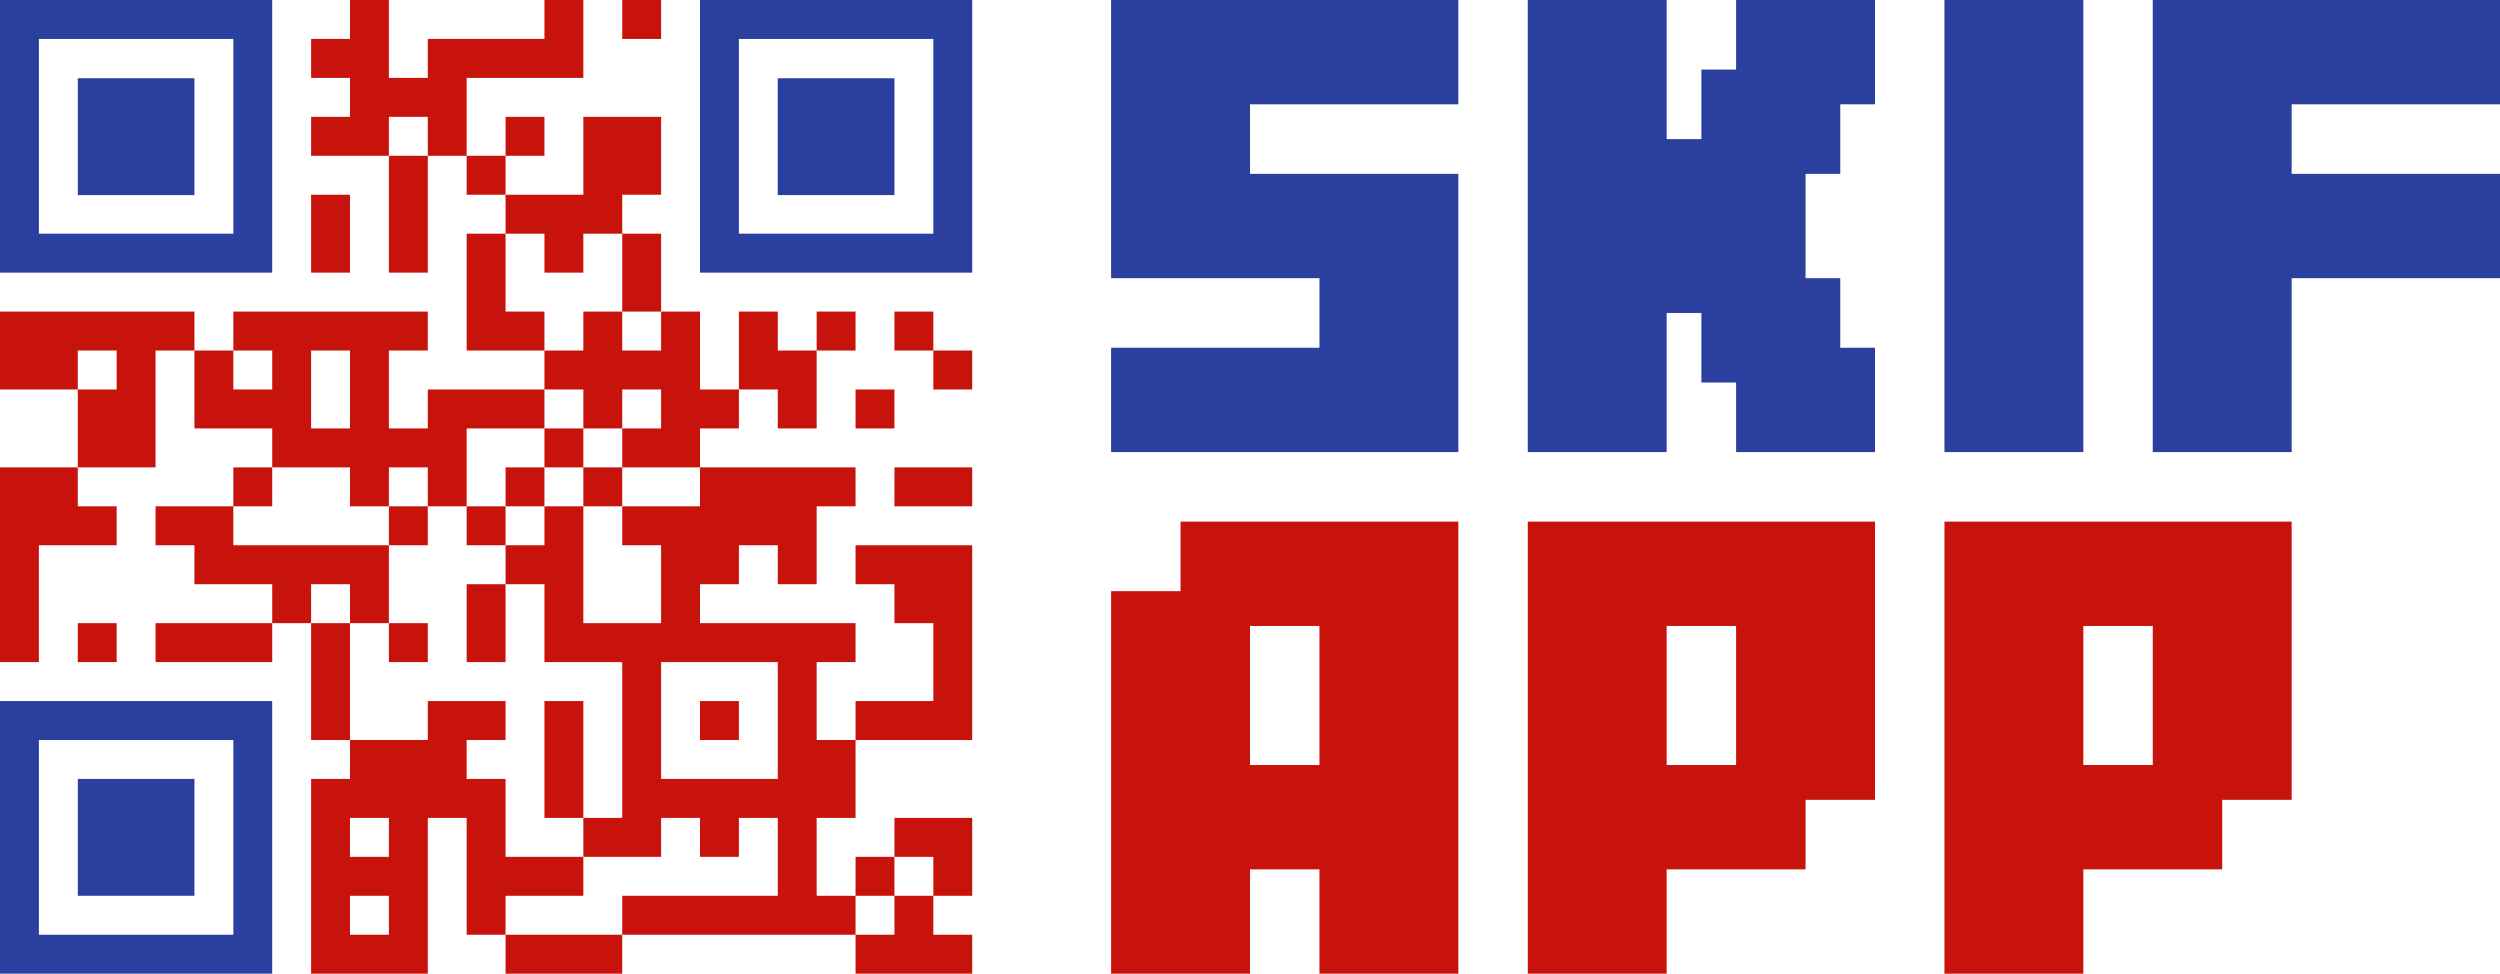
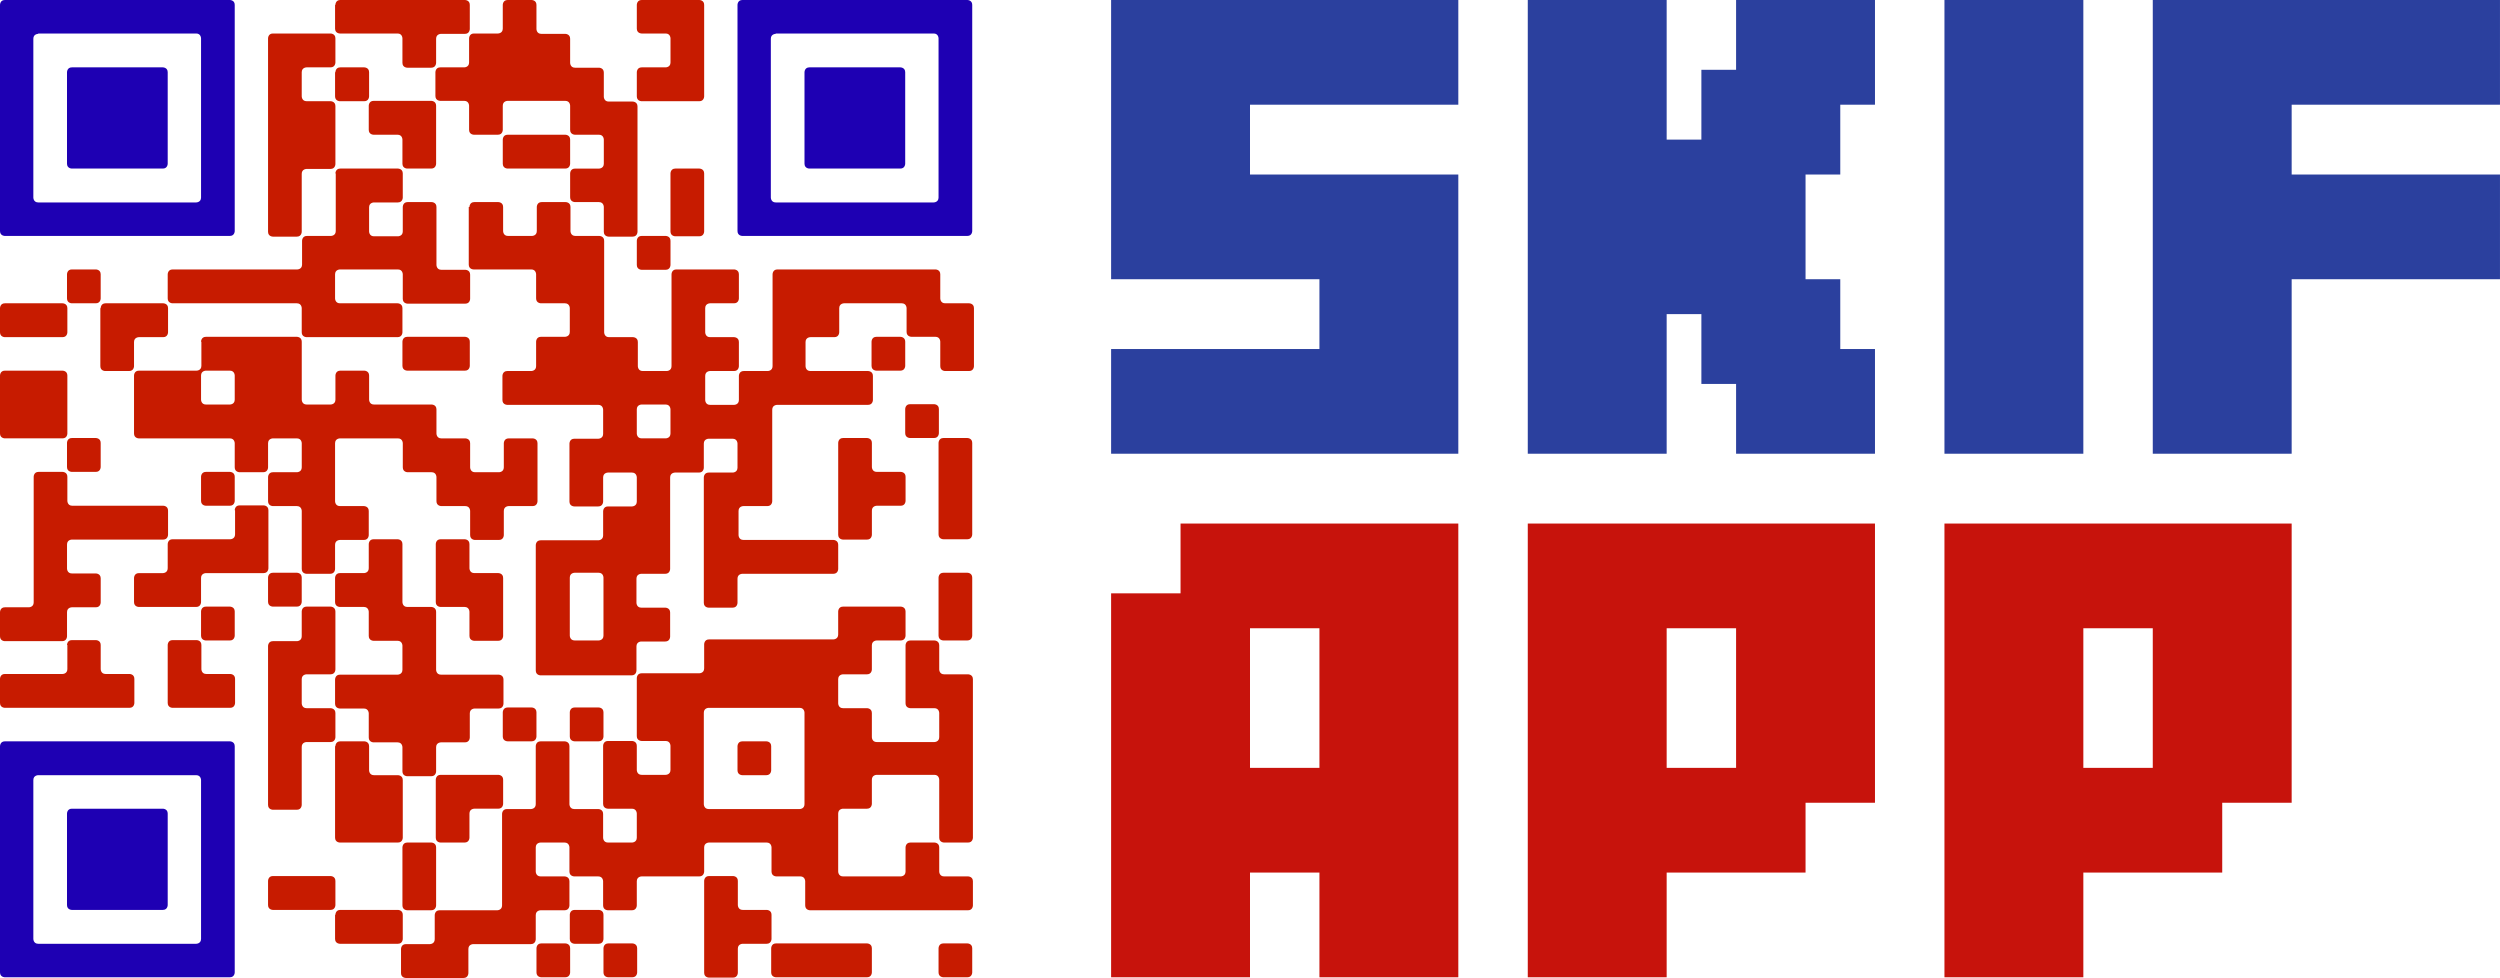
- <svg xmlns="http://www.w3.org/2000/svg" width="95" height="37" viewBox="0 0 95 37" fill="none">
-   <path d="M42.222 10.571H50.139V13.214H42.222V17.179H55.417V6.607H47.5V3.964H55.417V0H42.222V10.571Z" fill="#2B409E" />
-   <path d="M79.167 0H73.889V17.179H79.167V0Z" fill="#2B409E" />
-   <path d="M65.972 2.643H64.653V5.286H63.333V0H58.055V17.179H63.333V11.893H64.653V14.536H65.972V17.179H71.25V13.214H69.93V10.571H68.611V6.607H69.93V3.964H71.25V0H65.972V2.643Z" fill="#2B409E" />
-   <path d="M95 3.964V0H81.805V17.179H87.083V10.571H95V6.607H87.083V3.964H95Z" fill="#2B409E" />
-   <path d="M44.861 19.821V22.464H42.222V37H47.5V33.036H50.139V37H55.417V19.821H44.861ZM47.5 29.071V23.786H50.139V29.071H47.5Z" fill="#C7130C" />
-   <path d="M58.055 37H63.333V33.036H68.611V30.393H71.25V19.821H58.055V37ZM65.972 29.071H63.333V23.786H65.972V29.071Z" fill="#C7130C" />
-   <path d="M73.889 19.821V37H79.167V33.036H84.445V30.393H87.083V19.821H73.889ZM81.806 29.071H79.167V23.786H81.806V29.071Z" fill="#C7130C" />
-   <path d="M25.122 0H23.645V1.48H25.122V0Z" fill="#C7130C" />
-   <path d="M17.733 2.96H19.211H20.689H22.167V1.48V0H20.689V1.48H19.211H17.733H16.256V2.96H14.778V1.48V0H13.3V1.48H11.822V2.96H13.3V4.44H11.822V5.92H13.3H14.778V4.44H16.256V5.92H17.733V4.44V2.96Z" fill="#C7130C" />
-   <path d="M20.689 4.44H19.211V5.92H20.689V4.44Z" fill="#C7130C" />
-   <path d="M14.778 7.4V8.88V10.36H16.256V8.88V7.4V5.92H14.778V7.4Z" fill="#C7130C" />
-   <path d="M19.211 5.92H17.733V7.4H19.211V5.92Z" fill="#C7130C" />
-   <path d="M13.3 8.88V7.4H11.822V8.88V10.36H13.3V8.88Z" fill="#C7130C" />
-   <path d="M20.689 10.36H22.167V8.88H23.645V7.4H25.122V5.92V4.44H23.645H22.167V5.92V7.4H20.689H19.211V8.88H20.689V10.36Z" fill="#C7130C" />
-   <path d="M23.645 11.84H25.122V10.36V8.88H23.645V10.36V11.84Z" fill="#C7130C" />
-   <path d="M5.911 11.84H4.433H2.956H1.478H0V13.32V14.8H1.478H2.956V13.32H4.433V14.8H2.956V16.28V17.76H4.433H5.911V16.28V14.8V13.32H7.389V11.84H5.911Z" fill="#C7130C" />
-   <path d="M19.211 11.84V10.36V8.88H17.733V10.36V11.84V13.32H19.211H20.689V11.84H19.211Z" fill="#C7130C" />
-   <path d="M32.511 11.84H31.033V13.32H32.511V11.84Z" fill="#C7130C" />
-   <path d="M35.467 11.84H33.989V13.32H35.467V11.84Z" fill="#C7130C" />
-   <path d="M36.944 13.32H35.467V14.8H36.944V13.32Z" fill="#C7130C" />
-   <path d="M22.167 16.28H23.645V14.8H25.122V16.28H23.645V17.76H25.122H26.6V16.28H28.078V14.8H26.6V13.32V11.84H25.122V13.32H23.645V11.84H22.167V13.32H20.689V14.8H22.167V16.28Z" fill="#C7130C" />
-   <path d="M29.556 16.28H31.033V14.8V13.32H29.556V11.84H28.078V13.32V14.8H29.556V16.28Z" fill="#C7130C" />
-   <path d="M33.989 14.8H32.511V16.28H33.989V14.8Z" fill="#C7130C" />
-   <path d="M13.3 17.76V19.24H14.778V17.76H16.256V19.24H17.733V17.76V16.28H19.211H20.689V14.8H19.211H17.733H16.256V16.28H14.778V14.8V13.32H16.256V11.84H14.778H13.3H11.822H10.345H8.867V13.32H10.345V14.8H8.867V13.32H7.389V14.8V16.28H8.867H10.345V17.76H11.822H13.3ZM11.822 14.8V13.32H13.3V14.8V16.28H11.822V14.8Z" fill="#C7130C" />
-   <path d="M22.167 16.28H20.689V17.76H22.167V16.28Z" fill="#C7130C" />
-   <path d="M0 17.76V19.24V20.72V22.2V23.68V25.16H1.478V23.68V22.2V20.72H2.956H4.433V19.24H2.956V17.76H1.478H0Z" fill="#C7130C" />
-   <path d="M10.345 17.76H8.867V19.24H10.345V17.76Z" fill="#C7130C" />
-   <path d="M20.689 17.76H19.211V19.24H20.689V17.76Z" fill="#C7130C" />
-   <path d="M23.645 17.76H22.167V19.24H23.645V17.76Z" fill="#C7130C" />
-   <path d="M33.989 17.76V19.24H35.467H36.944V17.76H35.467H33.989Z" fill="#C7130C" />
-   <path d="M16.256 19.24H14.778V20.72H16.256V19.24Z" fill="#C7130C" />
-   <path d="M19.211 19.24H17.733V20.72H19.211V19.24Z" fill="#C7130C" />
-   <path d="M13.3 22.2V23.68H14.778V22.2V20.72H13.3H11.822H10.345H8.867V19.24H7.389H5.911V20.72H7.389V22.2H8.867H10.345V23.68H11.822V22.2H13.3Z" fill="#C7130C" />
-   <path d="M33.989 20.72H32.511V22.2H33.989V23.68H35.467V25.16V26.64H33.989H32.511V28.12H33.989H35.467H36.944V26.64V25.16V23.68V22.2V20.72H35.467H33.989Z" fill="#C7130C" />
-   <path d="M17.733 23.68V25.16H19.211V23.68V22.2H17.733V23.68Z" fill="#C7130C" />
-   <path d="M4.433 23.68H2.956V25.16H4.433V23.68Z" fill="#C7130C" />
-   <path d="M7.389 23.68H5.911V25.16H7.389H8.867H10.345V23.68H8.867H7.389Z" fill="#C7130C" />
-   <path d="M16.256 23.68H14.778V25.16H16.256V23.68Z" fill="#C7130C" />
-   <path d="M13.3 25.16V23.68H11.822V25.16V26.64V28.12H13.3V26.64V25.16Z" fill="#C7130C" />
-   <path d="M28.078 26.64H26.6V28.12H28.078V26.64Z" fill="#C7130C" />
-   <path d="M31.033 26.64V25.16H32.511V23.68H31.033H29.556H28.078H26.6V22.2H28.078V20.72H29.556V22.2H31.033V20.72V19.24H32.511V17.76H31.033H29.556H28.078H26.6V19.24H25.122H23.645V20.72H25.122V22.2V23.68H23.645H22.167V22.2V20.72V19.24H20.689V20.72H19.211V22.2H20.689V23.68V25.16H22.167H23.645V26.64V28.12V29.6V31.08H22.167V32.56H23.645H25.122V31.08H26.6V32.56H28.078V31.08H29.556V32.56V34.04H28.078H26.6H25.122H23.645V35.52H25.122H26.6H28.078H29.556H31.033H32.511V34.04H31.033V32.56V31.08H32.511V29.6V28.12H31.033V26.64ZM29.556 29.6H28.078H26.6H25.122V28.12V26.64V25.16H26.6H28.078H29.556V26.64V28.12V29.6Z" fill="#C7130C" />
-   <path d="M22.167 28.12V26.64H20.689V28.12V29.6V31.08H22.167V29.6V28.12Z" fill="#C7130C" />
-   <path d="M20.689 34.04H22.167V32.56H20.689H19.211V31.08V29.6H17.733V28.12H19.211V26.64H17.733H16.256V28.12H14.778H13.3V29.6H11.822V31.08V32.56V34.04V35.52V37H13.3H14.778H16.256V35.52V34.04V32.56V31.08H17.733V32.56V34.04V35.52H19.211V34.04H20.689ZM14.778 35.52H13.3V34.04H14.778V35.52ZM14.778 32.56H13.3V31.08H14.778V32.56Z" fill="#C7130C" />
-   <path d="M33.989 32.56H32.511V34.04H33.989V32.56Z" fill="#C7130C" />
-   <path d="M35.467 34.04H36.944V32.56V31.08H35.467H33.989V32.56H35.467V34.04Z" fill="#C7130C" />
-   <path d="M33.989 35.52H32.511V37H33.989H35.467H36.944V35.52H35.467V34.04H33.989V35.52Z" fill="#C7130C" />
-   <path d="M20.689 35.52H19.211V37H20.689H22.167H23.645V35.52H22.167H20.689Z" fill="#C7130C" />
-   <path d="M26.6 0V10.36H36.944V0H26.6ZM35.467 8.88H28.078V1.48H35.467V8.88Z" fill="#2B409E" />
-   <path d="M33.989 2.973H29.555V7.413H33.989V2.973Z" fill="#2B409E" />
-   <path d="M0 0V10.36H10.344V0H0ZM8.867 8.88H1.478V1.48H8.867V8.88Z" fill="#2B409E" />
-   <path d="M7.389 2.973H2.956V7.413H7.389V2.973Z" fill="#2B409E" />
-   <path d="M0 26.64V37H10.344V26.64H0ZM8.867 35.52H1.478V28.12H8.867V35.52Z" fill="#2B409E" />
-   <path d="M7.389 29.6H2.956V34.04H7.389V29.6Z" fill="#2B409E" />
+ <svg xmlns="http://www.w3.org/2000/svg" width="110" height="43" viewBox="0 0 110 43" fill="none">
+   <path d="M48.889 12.286H58.055V15.357H48.889V19.964H64.166V7.679H55V4.607H64.166V0H48.889V12.286Z" fill="#2B409E" />
+   <path d="M91.667 0H85.556V19.964H91.667V0Z" fill="#2B409E" />
+   <path d="M76.388 3.071H74.861V6.143H73.333V0H67.222V19.964H73.333V13.821H74.861V16.893H76.388V19.964H82.499V15.357H80.972V12.286H79.444V7.679H80.972V4.607H82.499V0H76.388V3.071Z" fill="#2B409E" />
+   <path d="M109.999 4.607V0H94.722V19.964H100.833V12.286H109.999V7.679H100.833V4.607H109.999Z" fill="#2B409E" />
+   <path d="M51.944 23.036V26.107H48.889V43H55V38.393H58.055V43H64.166V23.036H51.944ZM55 33.786V27.643H58.055V33.786H55Z" fill="#C7130C" />
+   <path d="M67.222 43H73.333V38.393H79.444V35.321H82.499V23.036H67.222V43ZM76.388 33.786H73.333V27.643H76.388V33.786Z" fill="#C7130C" />
+   <path d="M85.556 23.036V43H91.667V38.393H97.778V35.321H100.833V23.036H85.556ZM94.722 33.786H91.667V27.643H94.722V33.786Z" fill="#C7130C" />
+   <path d="M0 0.215C0 0.215 0 0 0.214 0H10.114C10.114 0 10.328 0 10.328 0.215V10.166C10.328 10.166 10.328 10.381 10.114 10.381H0.214C0.214 10.381 0 10.381 0 10.166V0.215ZM1.681 1.49C1.681 1.49 1.467 1.49 1.467 1.705V8.692C1.467 8.692 1.467 8.907 1.681 8.907H8.632C8.632 8.907 8.846 8.907 8.846 8.692V1.689C8.846 1.689 8.846 1.474 8.632 1.474H1.681V1.49Z" fill="#1E00B3" />
+   <path d="M0 13.56C0 13.56 0 13.345 0.214 13.345H2.75C2.75 13.345 2.964 13.345 2.964 13.56V14.62C2.964 14.62 2.964 14.835 2.75 14.835H0.214C0.214 14.835 0 14.835 0 14.62V13.56Z" fill="#C71B00" />
+   <path d="M0 16.524C0 16.524 0 16.309 0.214 16.309H2.75C2.75 16.309 2.964 16.309 2.964 16.524V19.073C2.964 19.073 2.964 19.288 2.75 19.288H0.214C0.214 19.288 0 19.288 0 19.073V16.524Z" fill="#C71B00" />
+   <path d="M1.482 20.978C1.482 20.978 1.482 20.763 1.696 20.763H2.75C2.75 20.763 2.964 20.763 2.964 20.978V22.037C2.964 22.037 2.964 22.252 3.178 22.252H7.181C7.181 22.252 7.394 22.252 7.394 22.467V23.527C7.394 23.527 7.394 23.742 7.181 23.742H3.163C3.163 23.742 2.949 23.742 2.949 23.957V25.017C2.949 25.017 2.949 25.232 3.163 25.232H4.217C4.217 25.232 4.431 25.232 4.431 25.447V26.506C4.431 26.506 4.431 26.721 4.217 26.721H3.163C3.163 26.721 2.949 26.721 2.949 26.936V27.996C2.949 27.996 2.949 28.211 2.735 28.211H0.214C0.214 28.211 0 28.211 0 27.996V26.936C0 26.936 0 26.721 0.214 26.721H1.268C1.268 26.721 1.482 26.721 1.482 26.506V20.978Z" fill="#C71B00" />
+   <path d="M2.949 28.38C2.949 28.38 2.949 28.165 3.163 28.165H4.217C4.217 28.165 4.431 28.165 4.431 28.38V29.44C4.431 29.44 4.431 29.655 4.644 29.655H5.699C5.699 29.655 5.912 29.655 5.912 29.87V30.929C5.912 30.929 5.912 31.144 5.699 31.144H0.214C0.214 31.144 0 31.144 0 30.929V29.87C0 29.87 0 29.655 0.214 29.655H2.75C2.75 29.655 2.964 29.655 2.964 29.44V28.38H2.949Z" fill="#C71B00" />
+   <path d="M0 32.834C0 32.834 0 32.619 0.214 32.619H10.114C10.114 32.619 10.328 32.619 10.328 32.834V42.785C10.328 42.785 10.328 43 10.114 43H0.214C0.214 43 0 43 0 42.785V32.834ZM1.681 34.108C1.681 34.108 1.467 34.108 1.467 34.323V41.311C1.467 41.311 1.467 41.526 1.681 41.526H8.632C8.632 41.526 8.846 41.526 8.846 41.311V34.323C8.846 34.323 8.846 34.108 8.632 34.108H1.681Z" fill="#1E00B3" />
+   <path d="M2.948 3.179C2.948 3.179 2.948 2.964 3.162 2.964H7.165C7.165 2.964 7.379 2.964 7.379 3.179V7.202C7.379 7.202 7.379 7.417 7.165 7.417H3.162C3.162 7.417 2.948 7.417 2.948 7.202V3.179Z" fill="#1E00B3" />
+   <path d="M2.948 12.07C2.948 12.07 2.948 11.855 3.162 11.855H4.216C4.216 11.855 4.43 11.855 4.43 12.07V13.13C4.43 13.13 4.43 13.345 4.216 13.345H3.162C3.162 13.345 2.948 13.345 2.948 13.13V12.07Z" fill="#C71B00" />
+   <path d="M2.948 19.488C2.948 19.488 2.948 19.273 3.162 19.273H4.216C4.216 19.273 4.43 19.273 4.43 19.488V20.548C4.43 20.548 4.43 20.763 4.216 20.763H3.162C3.162 20.763 2.948 20.763 2.948 20.548V19.488Z" fill="#C71B00" />
+   <path d="M2.948 35.797C2.948 35.797 2.948 35.583 3.162 35.583H7.165C7.165 35.583 7.379 35.583 7.379 35.797V39.821C7.379 39.821 7.379 40.036 7.165 40.036H3.162C3.162 40.036 2.948 40.036 2.948 39.821V35.797Z" fill="#1E00B3" />
+   <path d="M4.43 13.56C4.43 13.56 4.43 13.345 4.644 13.345H7.18C7.18 13.345 7.394 13.345 7.394 13.56V14.62C7.394 14.62 7.394 14.835 7.18 14.835H6.111C6.111 14.835 5.897 14.835 5.897 15.05V16.11C5.897 16.11 5.897 16.325 5.683 16.325H4.629C4.629 16.325 4.415 16.325 4.415 16.11V13.56H4.43Z" fill="#C71B00" />
+   <path d="M8.846 15.035C8.846 15.035 8.846 14.82 9.06 14.82H13.063C13.063 14.82 13.277 14.82 13.277 15.035V17.584C13.277 17.584 13.277 17.799 13.491 17.799H14.545C14.545 17.799 14.759 17.799 14.759 17.584V16.524C14.759 16.524 14.759 16.309 14.973 16.309H16.027C16.027 16.309 16.241 16.309 16.241 16.524V17.584C16.241 17.584 16.241 17.799 16.454 17.799H18.991C18.991 17.799 19.204 17.799 19.204 18.014V19.074C19.204 19.074 19.204 19.289 19.418 19.289H20.473C20.473 19.289 20.686 19.289 20.686 19.504V20.563C20.686 20.563 20.686 20.778 20.9 20.778H21.954C21.954 20.778 22.168 20.778 22.168 20.563V19.504C22.168 19.504 22.168 19.289 22.382 19.289H23.436C23.436 19.289 23.65 19.289 23.65 19.504V22.053C23.65 22.053 23.65 22.268 23.436 22.268H22.382C22.382 22.268 22.168 22.268 22.168 22.483V23.543C22.168 23.543 22.168 23.758 21.954 23.758H20.9C20.9 23.758 20.686 23.758 20.686 23.543V22.483C20.686 22.483 20.686 22.268 20.473 22.268H19.418C19.418 22.268 19.204 22.268 19.204 22.053V20.993C19.204 20.993 19.204 20.778 18.991 20.778H17.936C17.936 20.778 17.723 20.778 17.723 20.563V19.504C17.723 19.504 17.723 19.289 17.509 19.289H14.957C14.957 19.289 14.743 19.289 14.743 19.504V22.053C14.743 22.053 14.743 22.268 14.957 22.268H16.011C16.011 22.268 16.225 22.268 16.225 22.483V23.543C16.225 23.543 16.225 23.758 16.011 23.758H14.957C14.957 23.758 14.743 23.758 14.743 23.973V25.032C14.743 25.032 14.743 25.247 14.529 25.247H13.491C13.491 25.247 13.277 25.247 13.277 25.032V22.483C13.277 22.483 13.277 22.268 13.063 22.268H12.009C12.009 22.268 11.795 22.268 11.795 22.053V20.993C11.795 20.993 11.795 20.778 12.009 20.778H13.063C13.063 20.778 13.277 20.778 13.277 20.563V19.504C13.277 19.504 13.277 19.289 13.063 19.289H12.009C12.009 19.289 11.795 19.289 11.795 19.504V20.563C11.795 20.563 11.795 20.778 11.581 20.778H10.542C10.542 20.778 10.328 20.778 10.328 20.563V19.504C10.328 19.504 10.328 19.289 10.114 19.289H6.111C6.111 19.289 5.897 19.289 5.897 19.074V16.524C5.897 16.524 5.897 16.309 6.111 16.309H8.647C8.647 16.309 8.861 16.309 8.861 16.095V15.035H8.846ZM9.06 16.309C9.06 16.309 8.846 16.309 8.846 16.524V17.584C8.846 17.584 8.846 17.799 9.06 17.799H10.114C10.114 17.799 10.328 17.799 10.328 17.584V16.524C10.328 16.524 10.328 16.309 10.114 16.309H9.06Z" fill="#C71B00" />
+   <path d="M10.328 22.452C10.328 22.452 10.328 22.237 10.542 22.237H11.596C11.596 22.237 11.81 22.237 11.81 22.452V25.002C11.81 25.002 11.81 25.217 11.596 25.217H9.06C9.06 25.217 8.846 25.217 8.846 25.432V26.491C8.846 26.491 8.846 26.706 8.632 26.706H6.111C6.111 26.706 5.897 26.706 5.897 26.491V25.432C5.897 25.432 5.897 25.217 6.111 25.217H7.166C7.166 25.217 7.379 25.217 7.379 25.002V23.942C7.379 23.942 7.379 23.727 7.593 23.727H10.129C10.129 23.727 10.343 23.727 10.343 23.512V22.452H10.328Z" fill="#C71B00" />
+   <path d="M14.758 7.632C14.758 7.632 14.758 7.417 14.972 7.417H17.508C17.508 7.417 17.722 7.417 17.722 7.632V8.692C17.722 8.692 17.722 8.907 17.508 8.907H16.454C16.454 8.907 16.24 8.907 16.24 9.122V10.182C16.24 10.182 16.24 10.397 16.454 10.397H17.508C17.508 10.397 17.722 10.397 17.722 10.182V9.107C17.722 9.107 17.722 8.892 17.936 8.892H18.99C18.99 8.892 19.204 8.892 19.204 9.107V11.656C19.204 11.656 19.204 11.871 19.418 11.871H20.472C20.472 11.871 20.686 11.871 20.686 12.086V13.146C20.686 13.146 20.686 13.361 20.472 13.361H17.936C17.936 13.361 17.722 13.361 17.722 13.146V12.071C17.722 12.071 17.722 11.856 17.508 11.856H14.957C14.957 11.856 14.743 11.856 14.743 12.071V13.13C14.743 13.13 14.743 13.345 14.957 13.345H17.493C17.493 13.345 17.707 13.345 17.707 13.56V14.62C17.707 14.62 17.707 14.835 17.493 14.835H13.49C13.49 14.835 13.276 14.835 13.276 14.62V13.56C13.276 13.56 13.276 13.345 13.062 13.345H7.593C7.593 13.345 7.379 13.345 7.379 13.13V12.071C7.379 12.071 7.379 11.856 7.593 11.856H13.078C13.078 11.856 13.291 11.856 13.291 11.641V10.596C13.291 10.596 13.291 10.381 13.505 10.381H14.559C14.559 10.381 14.773 10.381 14.773 10.166V7.632H14.758Z" fill="#C71B00" />
+   <path d="M7.379 28.38C7.379 28.38 7.379 28.165 7.593 28.165H8.647C8.647 28.165 8.861 28.165 8.861 28.38V29.44C8.861 29.44 8.861 29.655 9.075 29.655H10.129C10.129 29.655 10.343 29.655 10.343 29.87V30.929C10.343 30.929 10.343 31.144 10.129 31.144H7.593C7.593 31.144 7.379 31.144 7.379 30.929V28.38Z" fill="#C71B00" />
+   <path d="M8.846 20.978C8.846 20.978 8.846 20.763 9.06 20.763H10.114C10.114 20.763 10.328 20.763 10.328 20.978V22.037C10.328 22.037 10.328 22.252 10.114 22.252H9.06C9.06 22.252 8.846 22.252 8.846 22.037V20.978Z" fill="#C71B00" />
+   <path d="M8.846 26.906C8.846 26.906 8.846 26.691 9.06 26.691H10.114C10.114 26.691 10.328 26.691 10.328 26.906V27.966C10.328 27.966 10.328 28.181 10.114 28.181H9.06C9.06 28.181 8.846 28.181 8.846 27.966V26.906Z" fill="#C71B00" />
+   <path d="M11.794 1.689C11.794 1.689 11.794 1.474 12.008 1.474H14.544C14.544 1.474 14.758 1.474 14.758 1.689V2.749C14.758 2.749 14.758 2.964 14.544 2.964H13.49C13.49 2.964 13.276 2.964 13.276 3.179V4.238C13.276 4.238 13.276 4.453 13.49 4.453H14.544C14.544 4.453 14.758 4.453 14.758 4.668V7.218C14.758 7.218 14.758 7.433 14.544 7.433H13.49C13.49 7.433 13.276 7.433 13.276 7.648V10.197C13.276 10.197 13.276 10.412 13.062 10.412H12.008C12.008 10.412 11.794 10.412 11.794 10.197V1.689Z" fill="#C71B00" />
+   <path d="M11.794 25.416C11.794 25.416 11.794 25.201 12.008 25.201H13.062C13.062 25.201 13.276 25.201 13.276 25.416V26.476C13.276 26.476 13.276 26.691 13.062 26.691H12.008C12.008 26.691 11.794 26.691 11.794 26.476V25.416Z" fill="#C71B00" />
+   <path d="M13.276 26.906C13.276 26.906 13.276 26.691 13.49 26.691H14.544C14.544 26.691 14.758 26.691 14.758 26.906V29.455C14.758 29.455 14.758 29.67 14.544 29.67H13.49C13.49 29.67 13.276 29.67 13.276 29.885V30.945C13.276 30.945 13.276 31.16 13.49 31.16H14.544C14.544 31.16 14.758 31.16 14.758 31.375V32.434C14.758 32.434 14.758 32.65 14.544 32.65H13.49C13.49 32.65 13.276 32.65 13.276 32.864V35.414C13.276 35.414 13.276 35.629 13.062 35.629H12.008C12.008 35.629 11.794 35.629 11.794 35.414V28.426C11.794 28.426 11.794 28.211 12.008 28.211H13.062C13.062 28.211 13.276 28.211 13.276 27.996V26.906Z" fill="#C71B00" />
+   <path d="M11.794 38.761C11.794 38.761 11.794 38.546 12.008 38.546H14.544C14.544 38.546 14.758 38.546 14.758 38.761V39.821C14.758 39.821 14.758 40.036 14.544 40.036H12.008C12.008 40.036 11.794 40.036 11.794 39.821V38.761Z" fill="#C71B00" />
+   <path d="M14.758 0.215C14.758 0.215 14.758 0 14.972 0H20.457C20.457 0 20.671 0 20.671 0.215V1.275C20.671 1.275 20.671 1.49 20.457 1.49H19.403C19.403 1.49 19.189 1.49 19.189 1.705V2.764C19.189 2.764 19.189 2.979 18.975 2.979H17.921C17.921 2.979 17.707 2.979 17.707 2.764V1.689C17.707 1.689 17.707 1.474 17.493 1.474H14.957C14.957 1.474 14.743 1.474 14.743 1.259V0.215H14.758Z" fill="#C71B00" />
+   <path d="M14.758 3.179C14.758 3.179 14.758 2.964 14.972 2.964H16.026C16.026 2.964 16.24 2.964 16.24 3.179V4.239C16.24 4.239 16.24 4.454 16.026 4.454H14.957C14.957 4.454 14.743 4.454 14.743 4.239V3.179H14.758Z" fill="#C71B00" />
+   <path d="M16.225 23.942C16.225 23.942 16.225 23.727 16.439 23.727H17.493C17.493 23.727 17.707 23.727 17.707 23.942V26.491C17.707 26.491 17.707 26.706 17.921 26.706H18.975C18.975 26.706 19.189 26.706 19.189 26.921V29.47C19.189 29.47 19.189 29.685 19.403 29.685H21.939C21.939 29.685 22.153 29.685 22.153 29.9V30.96C22.153 30.96 22.153 31.175 21.939 31.175H20.885C20.885 31.175 20.671 31.175 20.671 31.39V32.449C20.671 32.449 20.671 32.664 20.457 32.664H19.403C19.403 32.664 19.189 32.664 19.189 32.879V33.939C19.189 33.939 19.189 34.154 18.975 34.154H17.921C17.921 34.154 17.707 34.154 17.707 33.939V32.879C17.707 32.879 17.707 32.664 17.493 32.664H16.439C16.439 32.664 16.225 32.664 16.225 32.449V31.39C16.225 31.39 16.225 31.175 16.011 31.175H14.957C14.957 31.175 14.743 31.175 14.743 30.96V29.9C14.743 29.9 14.743 29.685 14.957 29.685H17.493C17.493 29.685 17.707 29.685 17.707 29.47V28.41C17.707 28.41 17.707 28.195 17.493 28.195H16.439C16.439 28.195 16.225 28.195 16.225 27.98V26.921C16.225 26.921 16.225 26.706 16.011 26.706H14.957C14.957 26.706 14.743 26.706 14.743 26.491V25.431C14.743 25.431 14.743 25.216 14.957 25.216H16.011C16.011 25.216 16.225 25.216 16.225 25.001V23.942Z" fill="#C71B00" />
+   <path d="M14.758 32.834C14.758 32.834 14.758 32.619 14.972 32.619H16.026C16.026 32.619 16.24 32.619 16.24 32.834V33.893C16.24 33.893 16.24 34.108 16.454 34.108H17.508C17.508 34.108 17.722 34.108 17.722 34.323V36.857C17.722 36.857 17.722 37.072 17.508 37.072H14.957C14.957 37.072 14.743 37.072 14.743 36.857V32.834H14.758Z" fill="#C71B00" />
+   <path d="M14.758 40.251C14.758 40.251 14.758 40.036 14.972 40.036H17.508C17.508 40.036 17.722 40.036 17.722 40.251V41.311C17.722 41.311 17.722 41.526 17.508 41.526H14.957C14.957 41.526 14.743 41.526 14.743 41.311V40.251H14.758Z" fill="#C71B00" />
+   <path d="M16.225 4.653C16.225 4.653 16.225 4.438 16.439 4.438H18.975C18.975 4.438 19.189 4.438 19.189 4.653V7.202C19.189 7.202 19.189 7.417 18.975 7.417H17.92C17.92 7.417 17.707 7.417 17.707 7.202V6.143C17.707 6.143 17.707 5.928 17.493 5.928H16.439C16.439 5.928 16.225 5.928 16.225 5.713V4.653Z" fill="#C71B00" />
+   <path d="M17.707 15.035C17.707 15.035 17.707 14.82 17.921 14.82H20.457C20.457 14.82 20.671 14.82 20.671 15.035V16.095C20.671 16.095 20.671 16.309 20.457 16.309H17.921C17.921 16.309 17.707 16.309 17.707 16.095V15.035Z" fill="#C71B00" />
+   <path d="M17.707 37.287C17.707 37.287 17.707 37.072 17.921 37.072H18.975C18.975 37.072 19.189 37.072 19.189 37.287V39.837C19.189 39.837 19.189 40.051 18.975 40.051H17.921C17.921 40.051 17.707 40.051 17.707 39.837V37.287Z" fill="#C71B00" />
+   <path d="M36.88 26.906C36.88 26.906 36.88 26.691 37.094 26.691H39.63C39.63 26.691 39.844 26.691 39.844 26.906V27.966C39.844 27.966 39.844 28.181 39.63 28.181H38.576C38.576 28.181 38.362 28.181 38.362 28.396V29.455C38.362 29.455 38.362 29.67 38.148 29.67H37.094C37.094 29.67 36.88 29.67 36.88 29.885V30.945C36.88 30.945 36.88 31.16 37.094 31.16H38.148C38.148 31.16 38.362 31.16 38.362 31.375V32.434C38.362 32.434 38.362 32.65 38.576 32.65H41.112C41.112 32.65 41.326 32.65 41.326 32.434V31.375C41.326 31.375 41.326 31.16 41.112 31.16H40.058C40.058 31.16 39.844 31.16 39.844 30.945V28.396C39.844 28.396 39.844 28.181 40.058 28.181H41.112C41.112 28.181 41.326 28.181 41.326 28.396V29.455C41.326 29.455 41.326 29.67 41.54 29.67H42.594C42.594 29.67 42.808 29.67 42.808 29.885V36.857C42.808 36.857 42.808 37.072 42.594 37.072H41.54C41.54 37.072 41.326 37.072 41.326 36.857V34.308C41.326 34.308 41.326 34.093 41.112 34.093H38.576C38.576 34.093 38.362 34.093 38.362 34.308V35.368C38.362 35.368 38.362 35.583 38.148 35.583H37.094C37.094 35.583 36.88 35.583 36.88 35.798V38.347C36.88 38.347 36.88 38.562 37.094 38.562H39.63C39.63 38.562 39.844 38.562 39.844 38.347V37.287C39.844 37.287 39.844 37.072 40.058 37.072H41.112C41.112 37.072 41.326 37.072 41.326 37.287V38.347C41.326 38.347 41.326 38.562 41.54 38.562H42.594C42.594 38.562 42.808 38.562 42.808 38.777V39.837C42.808 39.837 42.808 40.052 42.594 40.052H35.643C35.643 40.052 35.429 40.052 35.429 39.837V38.777C35.429 38.777 35.429 38.562 35.215 38.562H34.161C34.161 38.562 33.947 38.562 33.947 38.347V37.287C33.947 37.287 33.947 37.072 33.733 37.072H31.197C31.197 37.072 30.983 37.072 30.983 37.287V38.347C30.983 38.347 30.983 38.562 30.769 38.562H28.233C28.233 38.562 28.019 38.562 28.019 38.777V39.837C28.019 39.837 28.019 40.052 27.805 40.052H26.751C26.751 40.052 26.537 40.052 26.537 39.837V38.777C26.537 38.777 26.537 38.562 26.323 38.562H25.269C25.269 38.562 25.055 38.562 25.055 38.347V37.287C25.055 37.287 25.055 37.072 24.841 37.072H23.787C23.787 37.072 23.573 37.072 23.573 37.287V38.347C23.573 38.347 23.573 38.562 23.787 38.562H24.841C24.841 38.562 25.055 38.562 25.055 38.777V39.837C25.055 39.837 25.055 40.052 24.841 40.052H23.787C23.787 40.052 23.573 40.052 23.573 40.267V41.326C23.573 41.326 23.573 41.541 23.359 41.541H20.823C20.823 41.541 20.609 41.541 20.609 41.756V42.816C20.609 42.816 20.609 43.031 20.395 43.031H17.859C17.859 43.031 17.645 43.031 17.645 42.816V41.756C17.645 41.756 17.645 41.541 17.859 41.541H18.914C18.914 41.541 19.128 41.541 19.128 41.326V40.267C19.128 40.267 19.128 40.052 19.341 40.052H21.878C21.878 40.052 22.091 40.052 22.091 39.837V35.813C22.091 35.813 22.091 35.598 22.305 35.598H23.359C23.359 35.598 23.573 35.598 23.573 35.383V32.834C23.573 32.834 23.573 32.619 23.787 32.619H24.841C24.841 32.619 25.055 32.619 25.055 32.834V35.383C25.055 35.383 25.055 35.598 25.269 35.598H26.323C26.323 35.598 26.537 35.598 26.537 35.813V36.857C26.537 36.857 26.537 37.072 26.751 37.072H27.805C27.805 37.072 28.019 37.072 28.019 36.857V35.798C28.019 35.798 28.019 35.583 27.805 35.583H26.751C26.751 35.583 26.537 35.583 26.537 35.368V32.818C26.537 32.818 26.537 32.603 26.751 32.603H27.805C27.805 32.603 28.019 32.603 28.019 32.818V33.878C28.019 33.878 28.019 34.093 28.233 34.093H29.287C29.287 34.093 29.501 34.093 29.501 33.878V32.818C29.501 32.818 29.501 32.603 29.287 32.603H28.233C28.233 32.603 28.019 32.603 28.019 32.388V29.839C28.019 29.839 28.019 29.624 28.233 29.624H30.769C30.769 29.624 30.983 29.624 30.983 29.409V28.349C30.983 28.349 30.983 28.134 31.197 28.134H36.666C36.666 28.134 36.88 28.134 36.88 27.919V26.906ZM31.182 31.145C31.182 31.145 30.968 31.145 30.968 31.36V35.383C30.968 35.383 30.968 35.598 31.182 35.598H35.184C35.184 35.598 35.398 35.598 35.398 35.383V31.36C35.398 31.36 35.398 31.145 35.184 31.145H31.182Z" fill="#C71B00" />
+   <path d="M22.122 0.215C22.122 0.215 22.122 0 22.336 0H23.39C23.39 0 23.604 0 23.604 0.215V1.275C23.604 1.275 23.604 1.49 23.818 1.49H24.872C24.872 1.49 25.086 1.49 25.086 1.705V2.764C25.086 2.764 25.086 2.979 25.3 2.979H26.354C26.354 2.979 26.568 2.979 26.568 3.194V4.254C26.568 4.254 26.568 4.469 26.782 4.469H27.836C27.836 4.469 28.05 4.469 28.05 4.684V10.197C28.05 10.197 28.05 10.412 27.836 10.412H26.782C26.782 10.412 26.568 10.412 26.568 10.197V9.107C26.568 9.107 26.568 8.892 26.354 8.892H25.3C25.3 8.892 25.086 8.892 25.086 8.677V7.633C25.086 7.633 25.086 7.418 25.3 7.418H26.354C26.354 7.418 26.568 7.418 26.568 7.202V6.143C26.568 6.143 26.568 5.928 26.354 5.928H25.3C25.3 5.928 25.086 5.928 25.086 5.713V4.653C25.086 4.653 25.086 4.438 24.872 4.438H22.336C22.336 4.438 22.122 4.438 22.122 4.653V5.713C22.122 5.713 22.122 5.928 21.908 5.928H20.854C20.854 5.928 20.64 5.928 20.64 5.713V4.653C20.64 4.653 20.64 4.438 20.426 4.438H19.372C19.372 4.438 19.158 4.438 19.158 4.223V3.179C19.158 3.179 19.158 2.964 19.372 2.964H20.426C20.426 2.964 20.64 2.964 20.64 2.749V1.689C20.64 1.689 20.64 1.474 20.854 1.474H21.908C21.908 1.474 22.122 1.474 22.122 1.259V0.215Z" fill="#C71B00" />
+   <path d="M19.174 23.942C19.174 23.942 19.174 23.727 19.388 23.727H20.442C20.442 23.727 20.656 23.727 20.656 23.942V25.001C20.656 25.001 20.656 25.216 20.87 25.216H21.924C21.924 25.216 22.138 25.216 22.138 25.431V27.98C22.138 27.98 22.138 28.195 21.924 28.195H20.87C20.87 28.195 20.656 28.195 20.656 27.98V26.921C20.656 26.921 20.656 26.706 20.442 26.706H19.388C19.388 26.706 19.174 26.706 19.174 26.491V23.942Z" fill="#C71B00" />
+   <path d="M19.174 34.308C19.174 34.308 19.174 34.093 19.388 34.093H21.924C21.924 34.093 22.138 34.093 22.138 34.308V35.367C22.138 35.367 22.138 35.582 21.924 35.582H20.87C20.87 35.582 20.656 35.582 20.656 35.797V36.857C20.656 36.857 20.656 37.072 20.442 37.072H19.388C19.388 37.072 19.174 37.072 19.174 36.857V34.308Z" fill="#C71B00" />
+   <path d="M20.656 9.107C20.656 9.107 20.656 8.892 20.869 8.892H21.924C21.924 8.892 22.137 8.892 22.137 9.107V10.166C22.137 10.166 22.137 10.381 22.351 10.381H23.406C23.406 10.381 23.619 10.381 23.619 10.166V9.107C23.619 9.107 23.619 8.892 23.833 8.892H24.887C24.887 8.892 25.101 8.892 25.101 9.107V10.166C25.101 10.166 25.101 10.381 25.315 10.381H26.369C26.369 10.381 26.583 10.381 26.583 10.596V14.62C26.583 14.62 26.583 14.835 26.797 14.835H27.851C27.851 14.835 28.065 14.835 28.065 15.05V16.11C28.065 16.11 28.065 16.325 28.279 16.325H29.333C29.333 16.325 29.547 16.325 29.547 16.11V12.07C29.547 12.07 29.547 11.855 29.761 11.855H32.297C32.297 11.855 32.511 11.855 32.511 12.07V13.13C32.511 13.13 32.511 13.345 32.297 13.345H31.243C31.243 13.345 31.029 13.345 31.029 13.56V14.62C31.029 14.62 31.029 14.835 31.243 14.835H32.297C32.297 14.835 32.511 14.835 32.511 15.05V16.11C32.511 16.11 32.511 16.325 32.297 16.325H31.243C31.243 16.325 31.029 16.325 31.029 16.54V17.599C31.029 17.599 31.029 17.814 31.243 17.814H32.297C32.297 17.814 32.511 17.814 32.511 17.599V16.54C32.511 16.54 32.511 16.325 32.725 16.325H33.779C33.779 16.325 33.993 16.325 33.993 16.11V12.07C33.993 12.07 33.993 11.855 34.207 11.855H41.158C41.158 11.855 41.372 11.855 41.372 12.07V13.13C41.372 13.13 41.372 13.345 41.586 13.345H42.64C42.64 13.345 42.854 13.345 42.854 13.56V16.11C42.854 16.11 42.854 16.325 42.64 16.325H41.586C41.586 16.325 41.372 16.325 41.372 16.11V15.034C41.372 15.034 41.372 14.819 41.158 14.819H40.104C40.104 14.819 39.89 14.819 39.89 14.604V13.56C39.89 13.56 39.89 13.345 39.676 13.345H37.14C37.14 13.345 36.926 13.345 36.926 13.56V14.62C36.926 14.62 36.926 14.835 36.712 14.835H35.658C35.658 14.835 35.444 14.835 35.444 15.05V16.11C35.444 16.11 35.444 16.325 35.658 16.325H38.194C38.194 16.325 38.408 16.325 38.408 16.54V17.599C38.408 17.599 38.408 17.814 38.194 17.814H34.192C34.192 17.814 33.978 17.814 33.978 18.029V22.053C33.978 22.053 33.978 22.268 33.764 22.268H32.71C32.71 22.268 32.496 22.268 32.496 22.483V23.542C32.496 23.542 32.496 23.757 32.71 23.757H36.667C36.667 23.757 36.881 23.757 36.881 23.972V25.032C36.881 25.032 36.881 25.247 36.667 25.247H32.664C32.664 25.247 32.45 25.247 32.45 25.462V26.522C32.45 26.522 32.45 26.737 32.236 26.737H31.182C31.182 26.737 30.968 26.737 30.968 26.522V21.008C30.968 21.008 30.968 20.793 31.182 20.793H32.236C32.236 20.793 32.45 20.793 32.45 20.578V19.519C32.45 19.519 32.45 19.304 32.236 19.304H31.182C31.182 19.304 30.968 19.304 30.968 19.519V20.578C30.968 20.578 30.968 20.793 30.754 20.793H29.7C29.7 20.793 29.486 20.793 29.486 21.008V25.032C29.486 25.032 29.486 25.247 29.272 25.247H28.218C28.218 25.247 28.004 25.247 28.004 25.462V26.522C28.004 26.522 28.004 26.737 28.218 26.737H29.272C29.272 26.737 29.486 26.737 29.486 26.952V28.011C29.486 28.011 29.486 28.226 29.272 28.226H28.218C28.218 28.226 28.004 28.226 28.004 28.441V29.501C28.004 29.501 28.004 29.716 27.79 29.716H23.788C23.788 29.716 23.574 29.716 23.574 29.501V23.988C23.574 23.988 23.574 23.773 23.788 23.773H26.324C26.324 23.773 26.538 23.773 26.538 23.558V22.498C26.538 22.498 26.538 22.283 26.751 22.283H27.806C27.806 22.283 28.019 22.283 28.019 22.068V21.008C28.019 21.008 28.019 20.793 27.806 20.793H26.751C26.751 20.793 26.538 20.793 26.538 21.008V22.068C26.538 22.068 26.538 22.283 26.324 22.283H25.269C25.269 22.283 25.056 22.283 25.056 22.068V19.519C25.056 19.519 25.056 19.304 25.269 19.304H26.324C26.324 19.304 26.538 19.304 26.538 19.089V18.029C26.538 18.029 26.538 17.814 26.324 17.814H22.321C22.321 17.814 22.107 17.814 22.107 17.599V16.54C22.107 16.54 22.107 16.325 22.321 16.325H23.375C23.375 16.325 23.589 16.325 23.589 16.11V15.034C23.589 15.034 23.589 14.819 23.803 14.819H24.857C24.857 14.819 25.071 14.819 25.071 14.604V13.56C25.071 13.56 25.071 13.345 24.857 13.345H23.803C23.803 13.345 23.589 13.345 23.589 13.13V12.07C23.589 12.07 23.589 11.855 23.375 11.855H20.839C20.839 11.855 20.625 11.855 20.625 11.64V9.107H20.656ZM28.233 17.799C28.233 17.799 28.019 17.799 28.019 18.014V19.073C28.019 19.073 28.019 19.288 28.233 19.288H29.288C29.288 19.288 29.501 19.288 29.501 19.073V18.014C29.501 18.014 29.501 17.799 29.288 17.799H28.233ZM25.285 25.201C25.285 25.201 25.071 25.201 25.071 25.416V27.965C25.071 27.965 25.071 28.18 25.285 28.18H26.339C26.339 28.18 26.553 28.18 26.553 27.965V25.416C26.553 25.416 26.553 25.201 26.339 25.201H25.285Z" fill="#C71B00" />
+   <path d="M22.122 6.143C22.122 6.143 22.122 5.928 22.336 5.928H24.872C24.872 5.928 25.086 5.928 25.086 6.143V7.202C25.086 7.202 25.086 7.417 24.872 7.417H22.336C22.336 7.417 22.122 7.417 22.122 7.202V6.143Z" fill="#C71B00" />
+   <path d="M22.122 31.344C22.122 31.344 22.122 31.129 22.336 31.129H23.39C23.39 31.129 23.604 31.129 23.604 31.344V32.404C23.604 32.404 23.604 32.618 23.39 32.618H22.336C22.336 32.618 22.122 32.618 22.122 32.404V31.344Z" fill="#C71B00" />
+   <path d="M23.605 41.725C23.605 41.725 23.605 41.51 23.818 41.51H24.873C24.873 41.51 25.086 41.51 25.086 41.725V42.785C25.086 42.785 25.086 43 24.873 43H23.818C23.818 43 23.605 43 23.605 42.785V41.725Z" fill="#C71B00" />
+   <path d="M25.071 31.344C25.071 31.344 25.071 31.129 25.285 31.129H26.339C26.339 31.129 26.553 31.129 26.553 31.344V32.404C26.553 32.404 26.553 32.618 26.339 32.618H25.285C25.285 32.618 25.071 32.618 25.071 32.404V31.344Z" fill="#C71B00" />
+   <path d="M25.071 40.251C25.071 40.251 25.071 40.036 25.285 40.036H26.339C26.339 40.036 26.553 40.036 26.553 40.251V41.311C26.553 41.311 26.553 41.526 26.339 41.526H25.285C25.285 41.526 25.071 41.526 25.071 41.311V40.251Z" fill="#C71B00" />
+   <path d="M26.553 41.725C26.553 41.725 26.553 41.51 26.767 41.51H27.821C27.821 41.51 28.035 41.51 28.035 41.725V42.785C28.035 42.785 28.035 43 27.821 43H26.767C26.767 43 26.553 43 26.553 42.785V41.725Z" fill="#C71B00" />
+   <path d="M28.02 0.215C28.02 0.215 28.02 0 28.233 0H30.77C30.77 0 30.983 0 30.983 0.215V4.239C30.983 4.239 30.983 4.454 30.77 4.454H28.233C28.233 4.454 28.02 4.454 28.02 4.239V3.179C28.02 3.179 28.02 2.964 28.233 2.964H29.288C29.288 2.964 29.502 2.964 29.502 2.749V1.689C29.502 1.689 29.502 1.474 29.288 1.474H28.233C28.233 1.474 28.02 1.474 28.02 1.259V0.215Z" fill="#C71B00" />
+   <path d="M28.02 10.596C28.02 10.596 28.02 10.381 28.233 10.381H29.288C29.288 10.381 29.502 10.381 29.502 10.596V11.656C29.502 11.656 29.502 11.871 29.288 11.871H28.233C28.233 11.871 28.02 11.871 28.02 11.656V10.596Z" fill="#C71B00" />
+   <path d="M29.501 7.632C29.501 7.632 29.501 7.417 29.715 7.417H30.769C30.769 7.417 30.983 7.417 30.983 7.632V10.182C30.983 10.182 30.983 10.397 30.769 10.397H29.715C29.715 10.397 29.501 10.397 29.501 10.182V7.632Z" fill="#C71B00" />
+   <path d="M30.983 38.761C30.983 38.761 30.983 38.546 31.197 38.546H32.252C32.252 38.546 32.465 38.546 32.465 38.761V39.821C32.465 39.821 32.465 40.036 32.679 40.036H33.733C33.733 40.036 33.947 40.036 33.947 40.251V41.311C33.947 41.311 33.947 41.526 33.733 41.526H32.679C32.679 41.526 32.465 41.526 32.465 41.741V42.8C32.465 42.8 32.465 43.015 32.252 43.015H31.197C31.197 43.015 30.983 43.015 30.983 42.8V38.761Z" fill="#C71B00" />
+   <path d="M32.45 0.215C32.45 0.215 32.45 0 32.664 0H42.564C42.564 0 42.778 0 42.778 0.215V10.166C42.778 10.166 42.778 10.381 42.564 10.381H32.664C32.664 10.381 32.45 10.381 32.45 10.166V0.215ZM34.131 1.49C34.131 1.49 33.917 1.49 33.917 1.705V8.692C33.917 8.692 33.917 8.907 34.131 8.907H41.082C41.082 8.907 41.296 8.907 41.296 8.692V1.689C41.296 1.689 41.296 1.474 41.082 1.474H34.131V1.49Z" fill="#1E00B3" />
+   <path d="M32.45 32.834C32.45 32.834 32.45 32.619 32.664 32.619H33.718C33.718 32.619 33.932 32.619 33.932 32.834V33.893C33.932 33.893 33.932 34.108 33.718 34.108H32.664C32.664 34.108 32.45 34.108 32.45 33.893V32.834Z" fill="#C71B00" />
+   <path d="M33.932 41.725C33.932 41.725 33.932 41.51 34.145 41.51H38.148C38.148 41.51 38.362 41.51 38.362 41.725V42.785C38.362 42.785 38.362 43 38.148 43H34.145C34.145 43 33.932 43 33.932 42.785V41.725Z" fill="#C71B00" />
+   <path d="M35.398 3.179C35.398 3.179 35.398 2.964 35.612 2.964H39.615C39.615 2.964 39.829 2.964 39.829 3.179V7.202C39.829 7.202 39.829 7.417 39.615 7.417H35.612C35.612 7.417 35.398 7.417 35.398 7.202V3.179Z" fill="#1E00B3" />
+   <path d="M36.881 19.488C36.881 19.488 36.881 19.273 37.095 19.273H38.149C38.149 19.273 38.363 19.273 38.363 19.488V20.548C38.363 20.548 38.363 20.763 38.577 20.763H39.631C39.631 20.763 39.845 20.763 39.845 20.978V22.038C39.845 22.038 39.845 22.253 39.631 22.253H38.577C38.577 22.253 38.363 22.253 38.363 22.468V23.527C38.363 23.527 38.363 23.742 38.149 23.742H37.095C37.095 23.742 36.881 23.742 36.881 23.527V19.488Z" fill="#C71B00" />
+   <path d="M38.348 15.035C38.348 15.035 38.348 14.82 38.562 14.82H39.616C39.616 14.82 39.83 14.82 39.83 15.035V16.095C39.83 16.095 39.83 16.309 39.616 16.309H38.562C38.562 16.309 38.348 16.309 38.348 16.095V15.035Z" fill="#C71B00" />
+   <path d="M39.829 17.999C39.829 17.999 39.829 17.784 40.043 17.784H41.097C41.097 17.784 41.311 17.784 41.311 17.999V19.058C41.311 19.058 41.311 19.273 41.097 19.273H40.043C40.043 19.273 39.829 19.273 39.829 19.058V17.999Z" fill="#C71B00" />
+   <path d="M41.296 19.488C41.296 19.488 41.296 19.273 41.51 19.273H42.564C42.564 19.273 42.778 19.273 42.778 19.488V23.512C42.778 23.512 42.778 23.727 42.564 23.727H41.51C41.51 23.727 41.296 23.727 41.296 23.512V19.488Z" fill="#C71B00" />
+   <path d="M41.296 25.416C41.296 25.416 41.296 25.201 41.51 25.201H42.564C42.564 25.201 42.778 25.201 42.778 25.416V27.965C42.778 27.965 42.778 28.18 42.564 28.18H41.51C41.51 28.18 41.296 28.18 41.296 27.965V25.416Z" fill="#C71B00" />
+   <path d="M41.296 41.725C41.296 41.725 41.296 41.51 41.51 41.51H42.564C42.564 41.51 42.778 41.51 42.778 41.725V42.785C42.778 42.785 42.778 43 42.564 43H41.51C41.51 43 41.296 43 41.296 42.785V41.725Z" fill="#C71B00" />
</svg>
